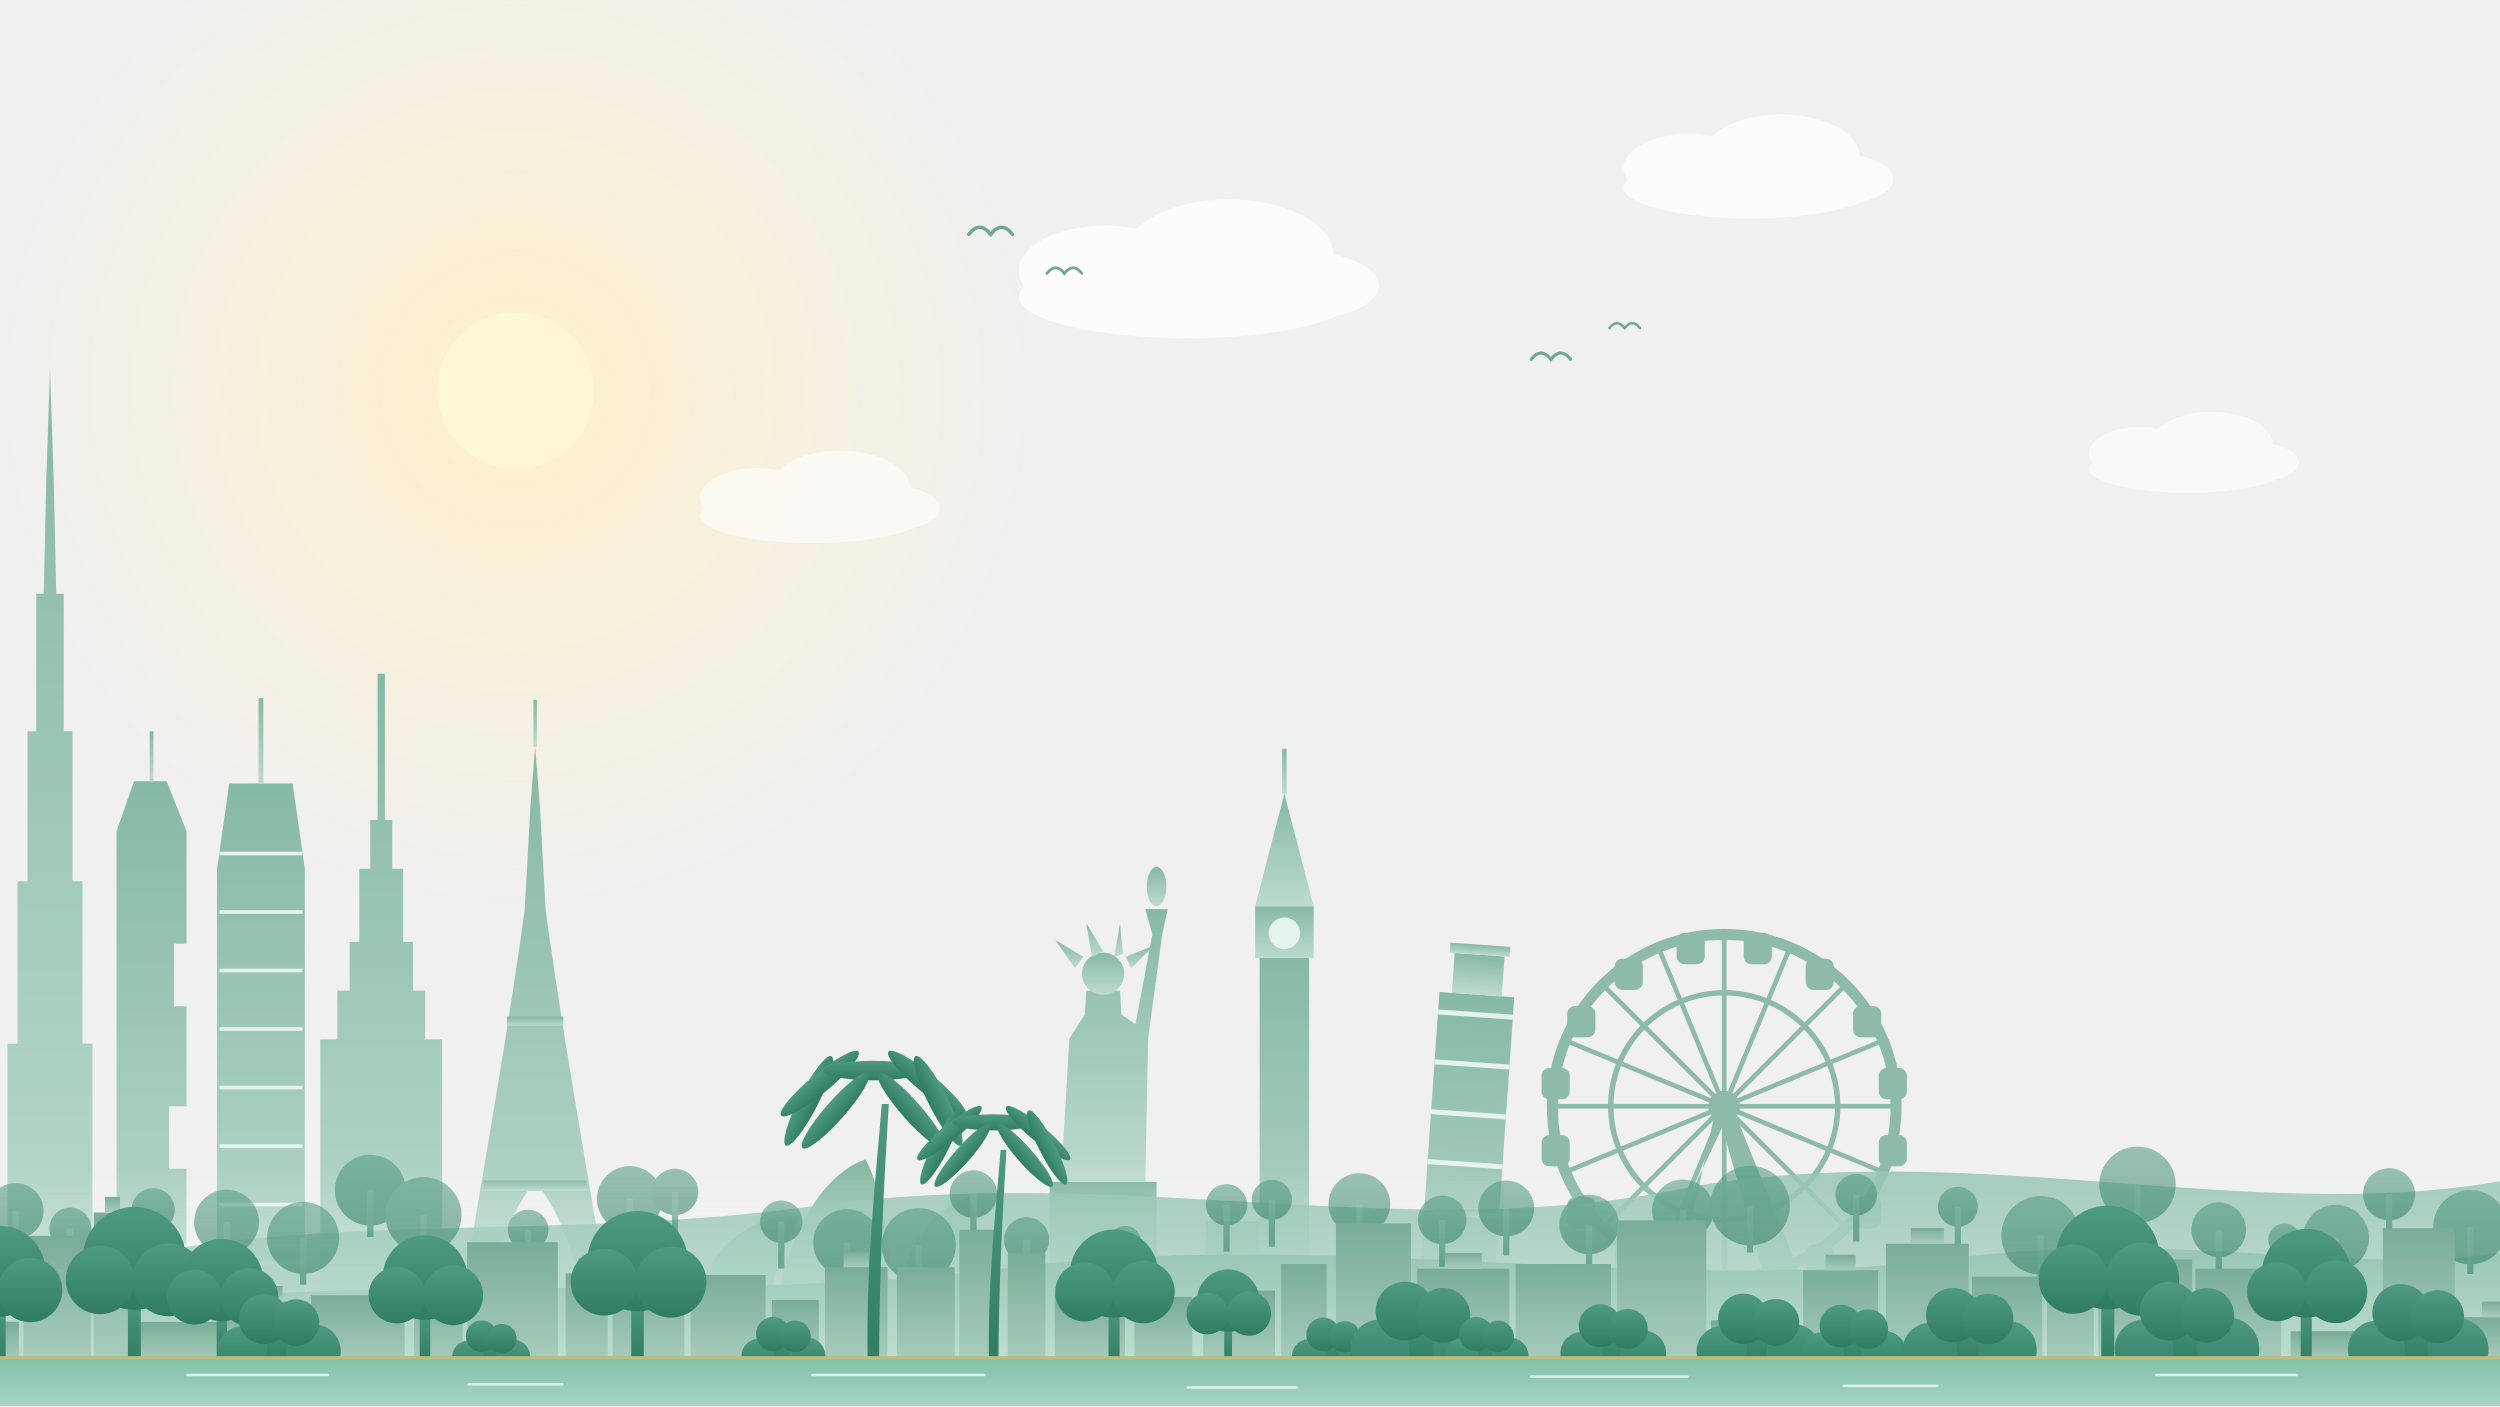
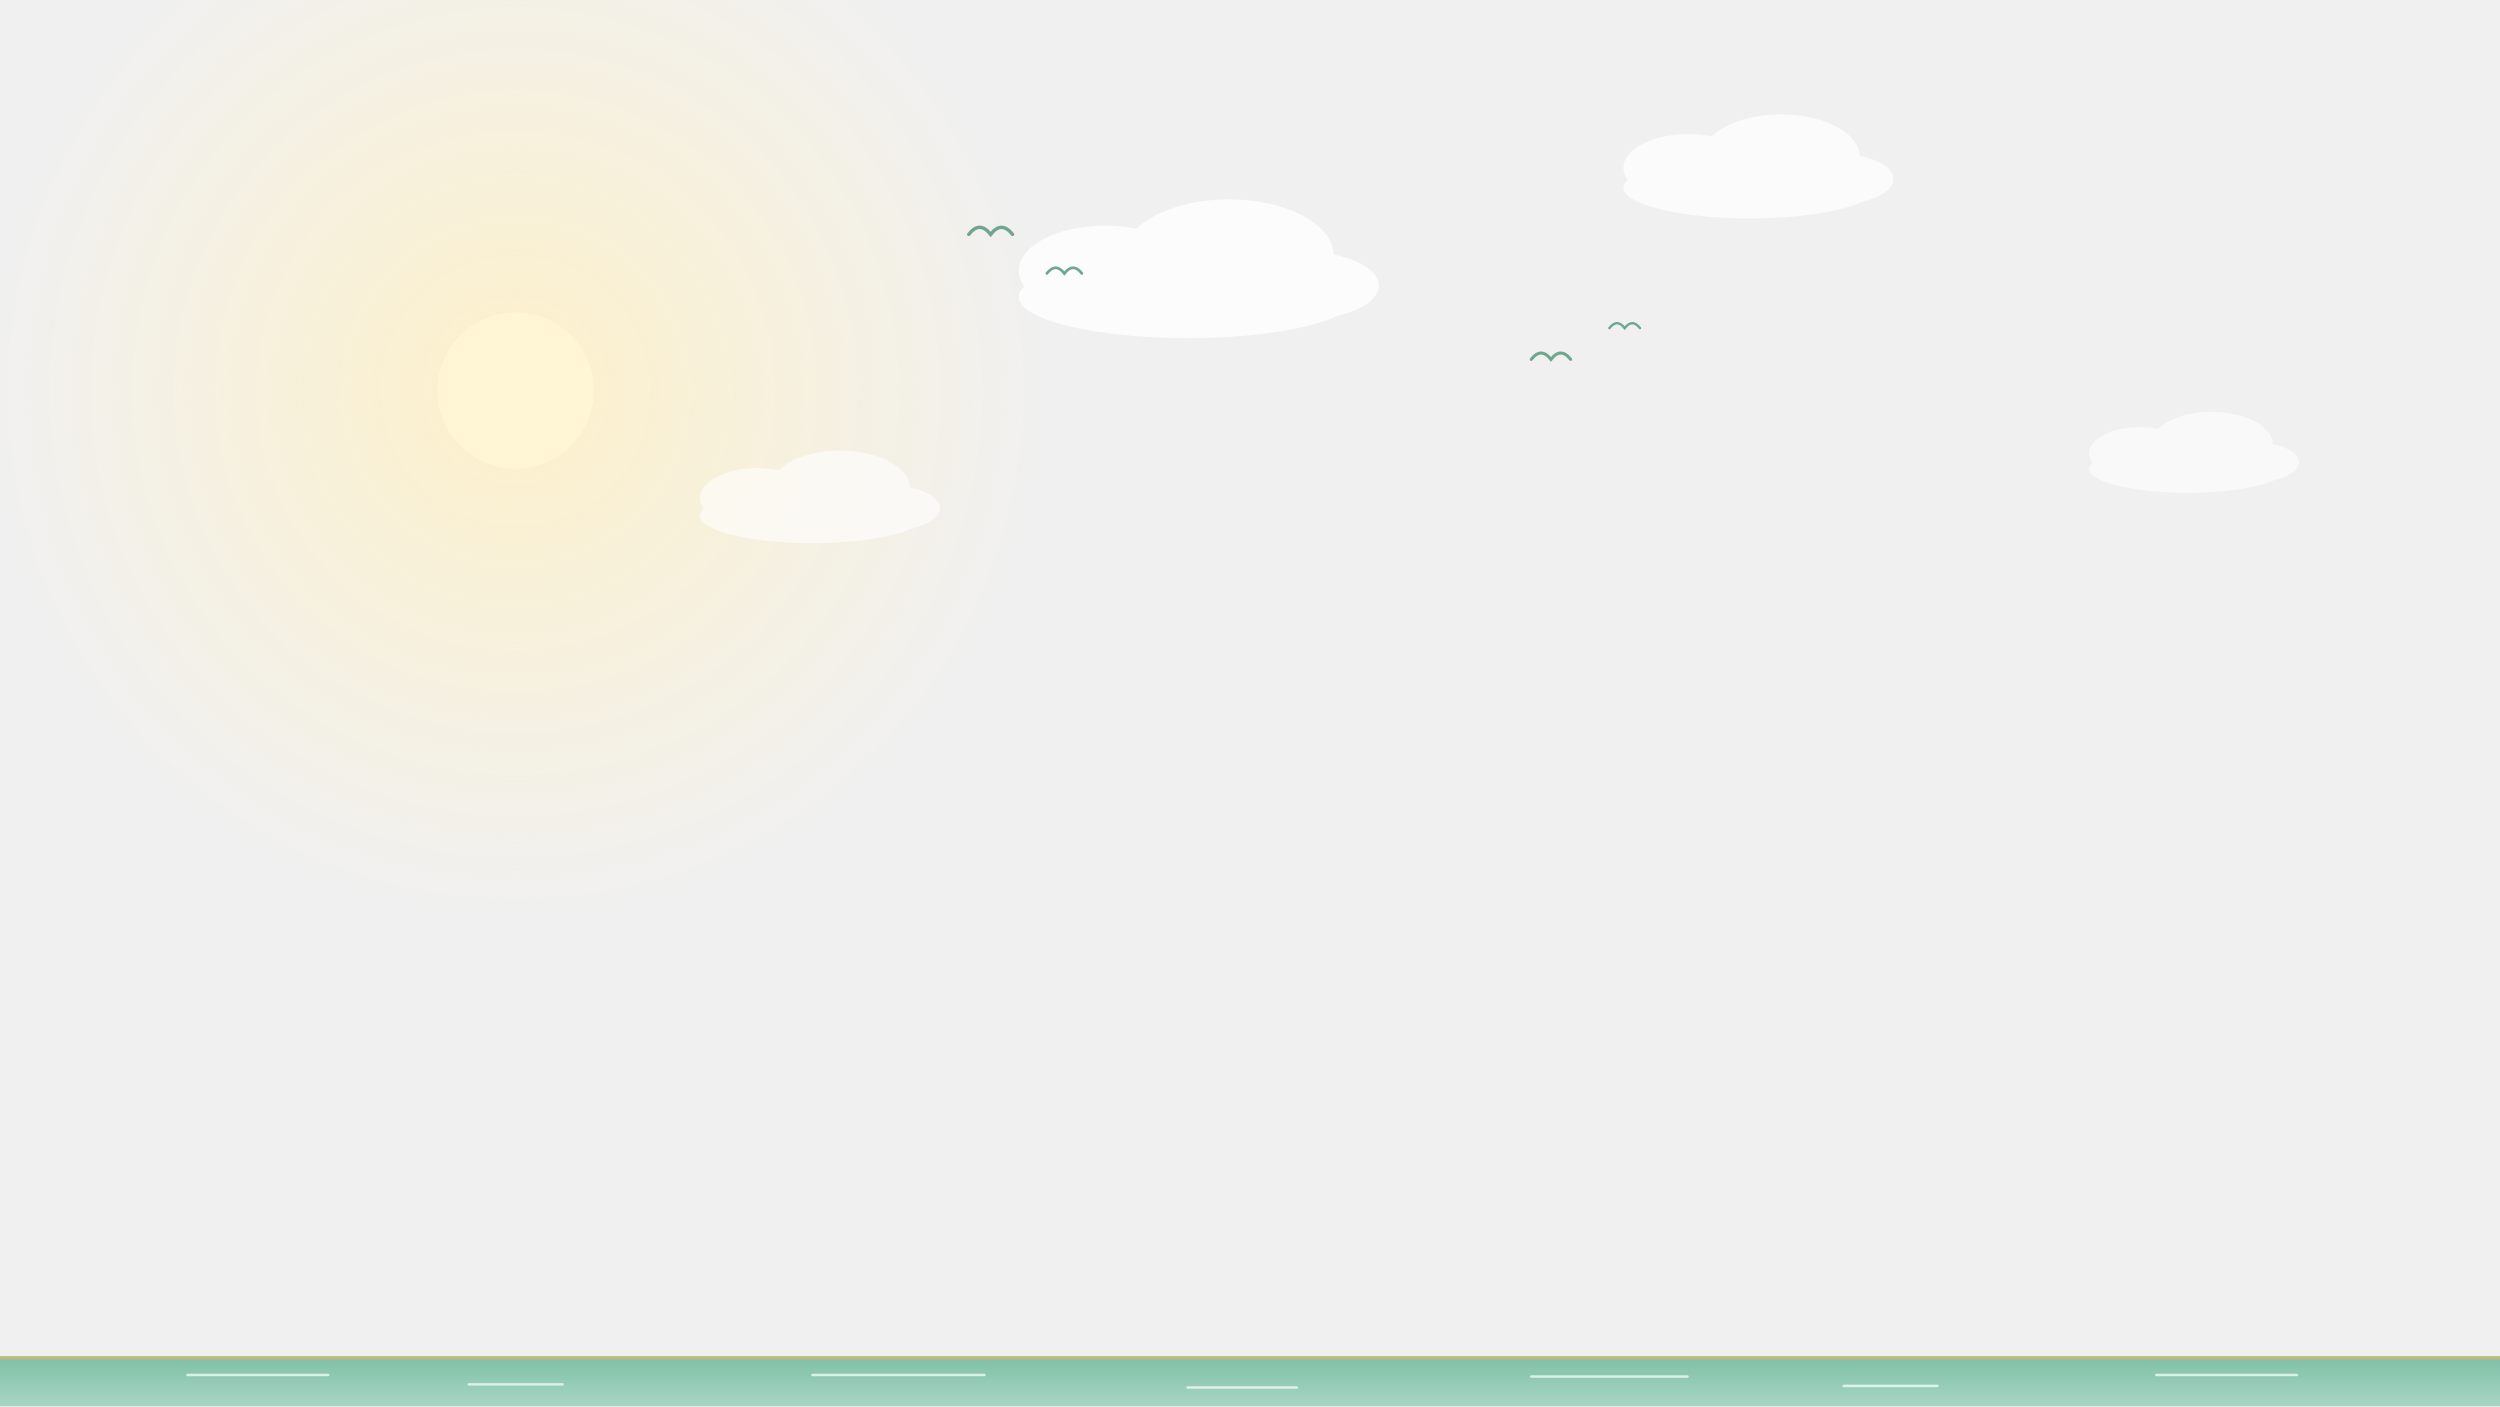
<svg xmlns="http://www.w3.org/2000/svg" width="1600" height="900" viewBox="0 0 1600 900">
  <defs>
    <radialGradient id="glow">
      <stop offset="0" stop-color="#fff1c4" stop-opacity=".85" />
      <stop offset="1" stop-color="#fff1c4" stop-opacity="0" />
    </radialGradient>
    <linearGradient id="gl" x1="0" y1="0" x2="0" y2="1">
      <stop offset="0" stop-color="#86b9a3" />
      <stop offset="1" stop-color="#bddbcd" />
    </linearGradient>
    <linearGradient id="mist" x1="0" y1="0" x2="0" y2="1">
      <stop offset="0" stop-color="#f4fbf8" stop-opacity="0" />
      <stop offset="1" stop-color="#f4fbf8" stop-opacity=".6" />
    </linearGradient>
    <linearGradient id="sea" x1="0" y1="0" x2="0" y2="1">
      <stop offset="0" stop-color="#7fbfa8" />
      <stop offset="1" stop-color="#a6d6c3" />
    </linearGradient>
    <linearGradient id="hl" x1="0" y1="0" x2="0" y2="1">
      <stop offset="0" stop-color="#98c6b3" />
      <stop offset="1" stop-color="#bfdfd0" />
    </linearGradient>
    <linearGradient id="lr" x1="0" y1="0" x2="0" y2="1">
      <stop offset="0" stop-color="#79ad97" />
      <stop offset="1" stop-color="#a9cdbd" />
    </linearGradient>
    <linearGradient id="gr" x1="0" y1="0" x2="0" y2="1">
      <stop offset="0" stop-color="#4f9a82" />
      <stop offset="1" stop-color="#2f7c63" />
    </linearGradient>
    <pattern id="win" width="12" height="16" patternUnits="userSpaceOnUse">
      <rect x="3" y="4" width="4" height="6" fill="#f2c25a" opacity=".55" />
    </pattern>
    <style>.lm{fill:url(#gl)}.lw{fill:url(#win)}.lmw{fill:none;stroke:#8dbba7}.lmw line,.lmw circle{stroke:#8dbba7;fill:none}.lmw .lmf{fill:#8dbba7;stroke:none}.lmh{fill:#e6f3ed}</style>
  </defs>
  <circle cx="330" cy="250" r="340" fill="url(#glow)" />
  <circle cx="330" cy="250" r="50" fill="#fff6d6" />
  <g transform="translate(760,190) scale(1.2)" fill="#ffffff" opacity="0.8">
    <ellipse cx="0" cy="0" rx="90" ry="22" />
    <ellipse cx="-44" cy="-14" rx="46" ry="24" />
    <ellipse cx="22" cy="-22" rx="56" ry="30" />
    <ellipse cx="62" cy="-6" rx="40" ry="18" />
  </g>
  <g transform="translate(1120,120) scale(0.9)" fill="#ffffff" opacity="0.7">
    <ellipse cx="0" cy="0" rx="90" ry="22" />
    <ellipse cx="-44" cy="-14" rx="46" ry="24" />
    <ellipse cx="22" cy="-22" rx="56" ry="30" />
    <ellipse cx="62" cy="-6" rx="40" ry="18" />
  </g>
  <g transform="translate(520,330) scale(0.8)" fill="#ffffff" opacity="0.6">
    <ellipse cx="0" cy="0" rx="90" ry="22" />
    <ellipse cx="-44" cy="-14" rx="46" ry="24" />
    <ellipse cx="22" cy="-22" rx="56" ry="30" />
    <ellipse cx="62" cy="-6" rx="40" ry="18" />
  </g>
  <g transform="translate(1400,300) scale(0.7)" fill="#ffffff" opacity="0.6">
    <ellipse cx="0" cy="0" rx="90" ry="22" />
    <ellipse cx="-44" cy="-14" rx="46" ry="24" />
    <ellipse cx="22" cy="-22" rx="56" ry="30" />
    <ellipse cx="62" cy="-6" rx="40" ry="18" />
  </g>
  <path transform="translate(620,150) scale(1)" d="M0 0 q7 -9 14 0 q7 -9 14 0" fill="none" stroke="#6fa690" stroke-width="2.2" stroke-linecap="round" />
  <path transform="translate(670,175) scale(0.8)" d="M0 0 q7 -9 14 0 q7 -9 14 0" fill="none" stroke="#6fa690" stroke-width="2.2" stroke-linecap="round" />
  <path transform="translate(980,230) scale(0.9)" d="M0 0 q7 -9 14 0 q7 -9 14 0" fill="none" stroke="#6fa690" stroke-width="2.2" stroke-linecap="round" />
  <path transform="translate(1030,210) scale(0.7)" d="M0 0 q7 -9 14 0 q7 -9 14 0" fill="none" stroke="#6fa690" stroke-width="2.2" stroke-linecap="round" />
-   <g class="lm" transform="translate(32,868) scale(0.8)">
-     <path d="M-34 0 L-34 -250 L-26 -250 L-26 -380 L-18 -380 L-18 -500 L-11 -500 L-11 -610 L-5 -610 L-3 -700 L0 -790 L3 -700 L5 -610 L11 -610 L11 -500 L18 -500 L18 -380 L26 -380 L26 -250 L34 -250 L34 0Z" />
-   </g>
-   <g class="lm" transform="translate(97,868) scale(0.8)">
-     <path d="M-28 0 V-420 L-14 -460 H12 L28 -420 V-330 L18 -330 V-280 L28 -280 V-200 L14 -200 V-150 L28 -150 V-90 L16 -90 V-50 L28 -50 V0Z" />
-     <rect x="-1.5" y="-500" width="3" height="40" />
-   </g>
-   <g class="lm" transform="translate(167,868) scale(0.78)">
-     <path d="M-36 0 V-400 L-26 -470 H26 L36 -400 V0Z" />
-     <rect x="-2" y="-540" width="4" height="70" />
-     <rect class="lmh" x="-34" y="-30" width="68" height="3" />
-     <rect class="lmh" x="-34" y="-78" width="68" height="3" />
-     <rect class="lmh" x="-34" y="-126" width="68" height="3" />
-     <rect class="lmh" x="-34" y="-174" width="68" height="3" />
-     <rect class="lmh" x="-34" y="-222" width="68" height="3" />
-     <rect class="lmh" x="-34" y="-270" width="68" height="3" />
-     <rect class="lmh" x="-34" y="-318" width="68" height="3" />
-     <rect class="lmh" x="-34" y="-366" width="68" height="3" />
-     <rect class="lmh" x="-34" y="-414" width="68" height="3" />
-   </g>
-   <g class="lm" transform="translate(244,868) scale(0.78)">
-     <path d="M-50 0 V-260 H-36 V-300 H-26 V-340 H-18 V-400 H-9 V-440 H-3 V-560 H3 V-440 H9 V-400 H18 V-340 H26 V-300 H36 V-260 H50 V0Z" />
-   </g>
-   <g class="lm" transform="translate(342.5,868) scale(0.75)">
-     <path d="M-70 0 C-52 -120 -30 -230 -9 -380 L-4 -470 L0 -520 L4 -470 L9 -380 C30 -230 52 -120 70 0 L50 0 C38 -70 30 -110 0 -150 C-30 -110 -38 -70 -50 0Z" />
-     <rect x="-44" y="-150" width="88" height="9" />
-     <rect x="-24" y="-290" width="48" height="8" />
-     <rect x="-1.5" y="-560" width="3" height="40" />
-   </g>
-   <g class="lm" transform="translate(530,868) scale(0.6)">
-     <path d="M-150 0 L-150 -20 C-140 -120 -80 -150 -30 -150 C-60 -90 -70 -40 -70 0Z" />
-     <path d="M-60 0 C-60 -90 -20 -190 40 -210 C70 -150 70 -60 60 0Z" />
-     <path d="M70 0 C70 -80 90 -150 150 -170 C170 -120 160 -50 150 0Z" />
-     <path d="M-20 0 C-20 -60 -5 -100 20 -110 C30 -80 30 -30 25 0Z" opacity=".8" />
-     <rect x="-170" y="0" width="340" height="8" />
-   </g>
-   <g class="lm" transform="translate(706,868) scale(0.9)">
-     <rect x="-52" y="-44" width="104" height="44" />
-     <rect x="-38" y="-124" width="76" height="82" />
-     <path d="M-30 -124 L-24 -226 L-13 -243 L-12 -260 L12 -260 L13 -243 L23 -236 L35 -300 L30 -318 L46 -318 L42 -300 L32 -226 L30 -124Z" />
-     <circle cx="0" cy="-272" r="15" />
-     <polygon points="-20,-276 -34,-296 -14,-284" />
-     <polygon points="-8,-284 -12,-308 0,-288" />
-     <polygon points="8,-284 12,-308 14,-286" />
-     <polygon points="20,-276 36,-292 16,-284" />
-     <ellipse cx="38" cy="-334" rx="7" ry="14" />
-   </g>
-   <g class="lm" transform="translate(822,868) scale(0.72)">
-     <rect x="-22" y="-360" width="44" height="360" />
-     <rect x="-26" y="-400" width="52" height="46" />
-     <polygon points="-26,-400 26,-400 0,-500" />
-     <rect x="-2" y="-540" width="4" height="40" />
-     <circle class="lmh" cx="0" cy="-376" r="14" />
-     <rect x="-70" y="-120" width="48" height="120" />
-     <rect x="-100" y="-90" width="40" height="90" />
-   </g>
-   <g class="lm" transform="translate(929,868) scale(0.8)">
-     <g transform="rotate(4)">
-       <rect x="-30" y="-290" width="60" height="290" />
-       <rect x="-20" y="-322" width="40" height="32" />
-       <rect x="-24" y="-330" width="48" height="8" />
-       <rect class="lmh" x="-30" y="-36" width="60" height="4" />
-       <rect class="lmh" x="-30" y="-76" width="60" height="4" />
-       <rect class="lmh" x="-30" y="-116" width="60" height="4" />
-       <rect class="lmh" x="-30" y="-156" width="60" height="4" />
-       <rect class="lmh" x="-30" y="-196" width="60" height="4" />
-       <rect class="lmh" x="-30" y="-236" width="60" height="4" />
-       <rect class="lmh" x="-30" y="-276" width="60" height="4" />
-     </g>
-   </g>
-   <g class="lm lmw">
-     <circle cx="1103.5" cy="708" r="110" fill="none" stroke-width="7" />
-     <circle cx="1103.5" cy="708" r="72.6" fill="none" stroke-width="3.5" />
-     <line x1="1103.5" y1="708" x2="1213.5" y2="708" stroke-width="3" />
-     <line x1="1103.5" y1="708" x2="1205.127" y2="750.095" stroke-width="3" />
-     <line x1="1103.5" y1="708" x2="1181.282" y2="785.782" stroke-width="3" />
-     <line x1="1103.5" y1="708" x2="1145.595" y2="809.627" stroke-width="3" />
-     <line x1="1103.5" y1="708" x2="1103.5" y2="818" stroke-width="3" />
-     <line x1="1103.5" y1="708" x2="1061.405" y2="809.627" stroke-width="3" />
-     <line x1="1103.5" y1="708" x2="1025.718" y2="785.782" stroke-width="3" />
-     <line x1="1103.5" y1="708" x2="1001.873" y2="750.095" stroke-width="3" />
-     <line x1="1103.5" y1="708" x2="993.5" y2="708" stroke-width="3" />
-     <line x1="1103.5" y1="708" x2="1001.873" y2="665.905" stroke-width="3" />
-     <line x1="1103.5" y1="708" x2="1025.718" y2="630.218" stroke-width="3" />
-     <line x1="1103.5" y1="708" x2="1061.405" y2="606.373" stroke-width="3" />
-     <line x1="1103.5" y1="708" x2="1103.5" y2="598" stroke-width="3" />
-     <line x1="1103.5" y1="708" x2="1145.595" y2="606.373" stroke-width="3" />
-     <line x1="1103.5" y1="708" x2="1181.282" y2="630.218" stroke-width="3" />
-     <line x1="1103.5" y1="708" x2="1205.127" y2="665.905" stroke-width="3" />
-     <rect class="lmf" x="1202.386" y="726.46" width="18" height="20" rx="5" />
-     <rect class="lmf" x="1185.962" y="766.113" width="18" height="20" rx="5" />
-     <rect class="lmf" x="1155.613" y="796.462" width="18" height="20" rx="5" />
-     <rect class="lmf" x="1115.96" y="812.886" width="18" height="20" rx="5" />
-     <rect class="lmf" x="1073.04" y="812.886" width="18" height="20" rx="5" />
-     <rect class="lmf" x="1033.387" y="796.462" width="18" height="20" rx="5" />
-     <rect class="lmf" x="1003.038" y="766.113" width="18" height="20" rx="5" />
-     <rect class="lmf" x="986.614" y="726.46" width="18" height="20" rx="5" />
-     <rect class="lmf" x="986.614" y="683.54" width="18" height="20" rx="5" />
-     <rect class="lmf" x="1003.038" y="643.887" width="18" height="20" rx="5" />
-     <rect class="lmf" x="1033.387" y="613.538" width="18" height="20" rx="5" />
-     <rect class="lmf" x="1073.04" y="597.114" width="18" height="20" rx="5" />
-     <rect class="lmf" x="1115.96" y="597.114" width="18" height="20" rx="5" />
-     <rect class="lmf" x="1155.613" y="613.538" width="18" height="20" rx="5" />
-     <rect class="lmf" x="1185.962" y="643.887" width="18" height="20" rx="5" />
-     <rect class="lmf" x="1202.386" y="683.54" width="18" height="20" rx="5" />
-     <circle class="lmf" cx="1103.5" cy="708" r="10" />
-     <polygon class="lmf" points="1098.5,708 1108.5,708 1173.5,868 1143.5,868" />
-     <polygon class="lmf" points="1098.5,708 1108.5,708 1033.5,868 1063.5,868" />
-   </g>
-   <rect x="0" y="748" width="1600" height="124" fill="url(#mist)" />
-   <path fill="url(#hl)" d="M0 828 C160 768 330 798 520 772 C720 744 900 798 1080 760 C1260 728 1440 784 1600 756 V872 H0Z" opacity=".85" />
-   <path fill="url(#hl)" d="M0 846 C220 808 420 838 640 812 C860 784 1060 832 1260 804 C1400 788 1500 816 1600 802 V872 H0Z" />
-   <g fill="url(#gr)" opacity=".55">
-     <circle cx="10" cy="775.059" r="17.872" />
-     <rect x="8" y="775.059" width="4" height="30" />
-     <circle cx="45" cy="786.265" r="13.406" />
-     <rect x="43" y="786.265" width="4" height="30" />
-     <circle cx="98" cy="774.292" r="13.848" />
-     <rect x="96" y="774.292" width="4" height="30" />
-     <circle cx="145" cy="782.143" r="20.748" />
-     <rect x="143" y="782.143" width="4" height="30" />
-     <circle cx="194" cy="792.242" r="23.055" />
-     <rect x="192" y="792.242" width="4" height="30" />
-     <circle cx="237" cy="761.722" r="22.703" />
-     <rect x="235" y="761.722" width="4" height="30" />
-     <circle cx="271" cy="777.706" r="24.348" />
-     <rect x="269" y="777.706" width="4" height="30" />
-     <circle cx="338" cy="787.174" r="13.022" />
-     <rect x="336" y="787.174" width="4" height="30" />
-     <circle cx="403" cy="767.225" r="20.93" />
-     <rect x="401" y="767.225" width="4" height="30" />
-     <circle cx="432" cy="762.815" r="14.812" />
-     <rect x="430" y="762.815" width="4" height="30" />
-     <circle cx="500" cy="781.894" r="13.543" />
-     <rect x="498" y="781.894" width="4" height="30" />
-     <circle cx="542" cy="795.326" r="21.515" />
-     <rect x="540" y="795.326" width="4" height="30" />
-     <circle cx="588" cy="796.874" r="23.718" />
-     <rect x="586" y="796.874" width="4" height="30" />
-     <circle cx="623" cy="764.209" r="15.208" />
-     <rect x="621" y="764.209" width="4" height="30" />
-     <circle cx="657" cy="793.419" r="14.444" />
-     <rect x="655" y="793.419" width="4" height="30" />
-     <circle cx="720" cy="794.909" r="10.341" />
-     <rect x="718" y="794.909" width="4" height="30" />
-     <circle cx="785" cy="771.092" r="13.216" />
-     <rect x="783" y="771.092" width="4" height="30" />
-     <circle cx="814" cy="767.844" r="12.825" />
-     <rect x="812" y="767.844" width="4" height="30" />
-     <circle cx="870" cy="770.615" r="19.746" />
-     <rect x="868" y="770.615" width="4" height="30" />
-     <circle cx="923" cy="780.754" r="15.51" />
-     <rect x="921" y="780.754" width="4" height="30" />
-     <circle cx="964" cy="773.404" r="17.878" />
-     <rect x="962" y="773.404" width="4" height="30" />
-     <circle cx="1017" cy="783.664" r="19.05" />
-     <rect x="1015" y="783.664" width="4" height="30" />
-     <circle cx="1077" cy="774.526" r="19.624" />
-     <rect x="1075" y="774.526" width="4" height="30" />
-     <circle cx="1120" cy="771.592" r="25.501" />
-     <rect x="1118" y="771.592" width="4" height="30" />
-     <circle cx="1188" cy="764.605" r="13.303" />
-     <rect x="1186" y="764.605" width="4" height="30" />
-     <circle cx="1253" cy="772.352" r="12.777" />
-     <rect x="1251" y="772.352" width="4" height="30" />
-     <circle cx="1306" cy="790.604" r="25.155" />
-     <rect x="1304" y="790.604" width="4" height="30" />
-     <circle cx="1368" cy="758.272" r="24.442" />
-     <rect x="1366" y="758.272" width="4" height="30" />
-     <circle cx="1420" cy="787.016" r="17.471" />
-     <rect x="1418" y="787.016" width="4" height="30" />
-     <circle cx="1462" cy="793.356" r="10.336" />
-     <rect x="1460" y="793.356" width="4" height="30" />
-     <circle cx="1495" cy="792.259" r="21.169" />
-     <rect x="1493" y="792.259" width="4" height="30" />
-     <circle cx="1529" cy="764.305" r="16.65" />
-     <rect x="1527" y="764.305" width="4" height="30" />
-     <circle cx="1581" cy="785.398" r="23.798" />
-     <rect x="1579" y="785.398" width="4" height="30" />
-   </g>
-   <g fill="url(#lr)">
-     <rect x="-10" y="846" width="22" height="26" />
-     <rect x="15" y="791" width="43" height="81" />
-     <rect x="60" y="776" width="24" height="96" />
-     <rect x="67.2" y="766" width="9.6" height="10" />
-     <rect x="87" y="846" width="52" height="26" />
-     <rect x="143" y="833" width="54" height="39" />
-     <rect x="159.2" y="823" width="21.6" height="10" />
-     <rect x="199" y="829" width="60" height="43" />
-     <rect x="265" y="826" width="31" height="46" />
-     <rect x="274.3" y="816" width="12.4" height="10" />
-     <rect x="299" y="795" width="58" height="77" />
-     <rect x="362" y="815" width="27" height="57" />
-     <rect x="370.1" y="805" width="10.8" height="10" />
-     <rect x="392" y="817" width="46" height="55" />
-     <rect x="405.8" y="807" width="18.4" height="10" />
-     <rect x="442" y="816" width="48" height="56" />
-     <rect x="494" y="832" width="30" height="40" />
-     <rect x="528" y="811" width="40" height="61" />
-     <rect x="540" y="801" width="16" height="10" />
-     <rect x="574" y="811" width="37" height="61" />
-     <rect x="614" y="787" width="25" height="85" />
-     <rect x="645" y="802" width="24" height="70" />
-     <rect x="675" y="828" width="45" height="44" />
-     <rect x="726" y="830" width="37" height="42" />
-     <rect x="770" y="826" width="46" height="46" />
-     <rect x="820" y="809" width="29" height="63" />
-     <rect x="855" y="783" width="48" height="89" />
-     <rect x="907" y="812" width="59" height="60" />
-     <rect x="924.7" y="802" width="23.6" height="10" />
-     <rect x="970" y="809" width="61" height="63" />
-     <rect x="1035" y="781" width="57" height="91" />
-     <rect x="1095" y="845" width="53" height="27" />
-     <rect x="1154" y="813" width="48" height="59" />
-     <rect x="1168.4" y="803" width="19.2" height="10" />
-     <rect x="1207" y="796" width="53" height="76" />
-     <rect x="1222.9" y="786" width="21.2" height="10" />
-     <rect x="1262" y="817" width="45" height="55" />
-     <rect x="1310" y="804" width="30" height="68" />
-     <rect x="1343" y="806" width="60" height="66" />
-     <rect x="1405" y="812" width="55" height="60" />
-     <rect x="1466" y="852" width="55" height="20" />
-     <rect x="1525" y="786" width="46" height="86" />
-     <rect x="1574" y="843" width="48" height="29" />
-     <rect x="1588.4" y="833" width="19.2" height="10" />
-   </g>
-   <g fill="url(#gr)">
-     <g transform="translate(0,874) scale(1.208895)">
-       <rect x="-3" y="-34" width="6" height="34" />
-       <circle cx="0" cy="-50" r="24" />
-       <circle cx="-16" cy="-40" r="16" />
-       <circle cx="16" cy="-40" r="17" />
-     </g>
-     <g transform="translate(86,874) scale(1.372666)">
-       <rect x="-3" y="-34" width="6" height="34" />
-       <circle cx="0" cy="-50" r="24" />
-       <circle cx="-16" cy="-40" r="16" />
-       <circle cx="16" cy="-40" r="17" />
-     </g>
-     <g transform="translate(142,874) scale(1.096091)">
-       <rect x="-3" y="-34" width="6" height="34" />
-       <circle cx="0" cy="-50" r="24" />
-       <circle cx="-16" cy="-40" r="16" />
-       <circle cx="16" cy="-40" r="17" />
-     </g>
-     <g transform="translate(178,874) scale(1.14567)">
-       <circle cx="0" cy="-16" r="18" />
-       <circle cx="-20" cy="-8" r="14" />
-       <circle cx="20" cy="-8" r="15" />
-       <circle cx="-8" cy="-26" r="14" />
-       <circle cx="10" cy="-24" r="13" />
-     </g>
-     <g transform="translate(272,874) scale(1.127082)">
-       <rect x="-3" y="-34" width="6" height="34" />
-       <circle cx="0" cy="-50" r="24" />
-       <circle cx="-16" cy="-40" r="16" />
-       <circle cx="16" cy="-40" r="17" />
-     </g>
-     <g transform="translate(314,874) scale(0.7217992)">
-       <circle cx="0" cy="-16" r="18" />
-       <circle cx="-20" cy="-8" r="14" />
-       <circle cx="20" cy="-8" r="15" />
-       <circle cx="-8" cy="-26" r="14" />
-       <circle cx="10" cy="-24" r="13" />
-     </g>
-     <g transform="translate(408,874) scale(1.336703)">
-       <rect x="-3" y="-34" width="6" height="34" />
-       <circle cx="0" cy="-50" r="24" />
-       <circle cx="-16" cy="-40" r="16" />
-       <circle cx="16" cy="-40" r="17" />
-     </g>
-     <g transform="translate(501,874) scale(0.7779372)">
-       <circle cx="0" cy="-16" r="18" />
-       <circle cx="-20" cy="-8" r="14" />
-       <circle cx="20" cy="-8" r="15" />
-       <circle cx="-8" cy="-26" r="14" />
-       <circle cx="10" cy="-24" r="13" />
-     </g>
-     <g transform="translate(559,876) scale(0.8917886)">
-       <path d="M-4 0 C-6 -70 2 -140 6 -190 L11 -190 C8 -140 4 -70 4 0Z" />
-       <ellipse cx="-42" cy="-195" rx="36" ry="7" transform="rotate(-63 -42 -190)" />
-       <ellipse cx="-26.4" cy="-209" rx="36" ry="7" transform="rotate(-39.6 -26.4 -190)" />
-       <ellipse cx="0" cy="-214" rx="36" ry="7" transform="rotate(0 0 -190)" />
-       <ellipse cx="26.4" cy="-209" rx="36" ry="7" transform="rotate(39.6 26.4 -190)" />
-       <ellipse cx="42" cy="-195" rx="36" ry="7" transform="rotate(63 42 -190)" />
-       <ellipse cx="-32.4" cy="-183" rx="36" ry="7" transform="rotate(-48.6 -32.4 -190)" />
-       <ellipse cx="32.4" cy="-183" rx="36" ry="7" transform="rotate(48.6 32.4 -190)" />
-     </g>
-     <g transform="translate(636,876) scale(0.7368531)">
-       <path d="M-4 0 C-6 -70 2 -140 6 -190 L11 -190 C8 -140 4 -70 4 0Z" />
-       <ellipse cx="-42" cy="-195" rx="36" ry="7" transform="rotate(-63 -42 -190)" />
-       <ellipse cx="-26.4" cy="-209" rx="36" ry="7" transform="rotate(-39.6 -26.4 -190)" />
-       <ellipse cx="0" cy="-214" rx="36" ry="7" transform="rotate(0 0 -190)" />
-       <ellipse cx="26.4" cy="-209" rx="36" ry="7" transform="rotate(39.6 26.4 -190)" />
-       <ellipse cx="42" cy="-195" rx="36" ry="7" transform="rotate(63 42 -190)" />
-       <ellipse cx="-32.4" cy="-183" rx="36" ry="7" transform="rotate(-48.6 -32.4 -190)" />
-       <ellipse cx="32.4" cy="-183" rx="36" ry="7" transform="rotate(48.6 32.4 -190)" />
-     </g>
-     <g transform="translate(713,874) scale(1.177651)">
-       <rect x="-3" y="-34" width="6" height="34" />
-       <circle cx="0" cy="-50" r="24" />
-       <circle cx="-16" cy="-40" r="16" />
-       <circle cx="16" cy="-40" r="17" />
-     </g>
-     <g transform="translate(786,874) scale(0.8321122)">
-       <rect x="-3" y="-34" width="6" height="34" />
-       <circle cx="0" cy="-50" r="24" />
-       <circle cx="-16" cy="-40" r="16" />
-       <circle cx="16" cy="-40" r="17" />
-     </g>
-     <g transform="translate(853,874) scale(0.7683689)">
-       <circle cx="0" cy="-16" r="18" />
-       <circle cx="-20" cy="-8" r="14" />
-       <circle cx="20" cy="-8" r="15" />
-       <circle cx="-8" cy="-26" r="14" />
-       <circle cx="10" cy="-24" r="13" />
-     </g>
-     <g transform="translate(910,874) scale(1.344069)">
-       <circle cx="0" cy="-16" r="18" />
-       <circle cx="-20" cy="-8" r="14" />
-       <circle cx="20" cy="-8" r="15" />
-       <circle cx="-8" cy="-26" r="14" />
-       <circle cx="10" cy="-24" r="13" />
-     </g>
-     <g transform="translate(951,874) scale(0.7770035)">
-       <circle cx="0" cy="-16" r="18" />
-       <circle cx="-20" cy="-8" r="14" />
-       <circle cx="20" cy="-8" r="15" />
-       <circle cx="-8" cy="-26" r="14" />
-       <circle cx="10" cy="-24" r="13" />
-     </g>
-     <g transform="translate(1032,874) scale(0.9806424)">
-       <circle cx="0" cy="-16" r="18" />
-       <circle cx="-20" cy="-8" r="14" />
-       <circle cx="20" cy="-8" r="15" />
-       <circle cx="-8" cy="-26" r="14" />
-       <circle cx="10" cy="-24" r="13" />
-     </g>
-     <g transform="translate(1125,874) scale(1.152545)">
-       <circle cx="0" cy="-16" r="18" />
-       <circle cx="-20" cy="-8" r="14" />
-       <circle cx="20" cy="-8" r="15" />
-       <circle cx="-8" cy="-26" r="14" />
-       <circle cx="10" cy="-24" r="13" />
-     </g>
-     <g transform="translate(1186,874) scale(0.9739635)">
-       <circle cx="0" cy="-16" r="18" />
-       <circle cx="-20" cy="-8" r="14" />
-       <circle cx="20" cy="-8" r="15" />
-       <circle cx="-8" cy="-26" r="14" />
-       <circle cx="10" cy="-24" r="13" />
-     </g>
-     <g transform="translate(1260,874) scale(1.243197)">
-       <circle cx="0" cy="-16" r="18" />
-       <circle cx="-20" cy="-8" r="14" />
-       <circle cx="20" cy="-8" r="15" />
-       <circle cx="-8" cy="-26" r="14" />
-       <circle cx="10" cy="-24" r="13" />
-     </g>
-     <g transform="translate(1349,874) scale(1.383337)">
-       <rect x="-3" y="-34" width="6" height="34" />
-       <circle cx="0" cy="-50" r="24" />
-       <circle cx="-16" cy="-40" r="16" />
-       <circle cx="16" cy="-40" r="17" />
-     </g>
-     <g transform="translate(1399,874) scale(1.341384)">
-       <circle cx="0" cy="-16" r="18" />
-       <circle cx="-20" cy="-8" r="14" />
-       <circle cx="20" cy="-8" r="15" />
-       <circle cx="-8" cy="-26" r="14" />
-       <circle cx="10" cy="-24" r="13" />
-     </g>
-     <g transform="translate(1476,874) scale(1.182719)">
-       <rect x="-3" y="-34" width="6" height="34" />
-       <circle cx="0" cy="-50" r="24" />
-       <circle cx="-16" cy="-40" r="16" />
-       <circle cx="16" cy="-40" r="17" />
-     </g>
-     <g transform="translate(1547,874) scale(1.304112)">
-       <circle cx="0" cy="-16" r="18" />
-       <circle cx="-20" cy="-8" r="14" />
-       <circle cx="20" cy="-8" r="15" />
-       <circle cx="-8" cy="-26" r="14" />
-       <circle cx="10" cy="-24" r="13" />
-     </g>
-   </g>
  <rect x="0" y="868" width="1600" height="32" fill="url(#sea)" />
  <g stroke="#ffffff" stroke-width="1.6" stroke-linecap="round" opacity=".7">
    <line x1="120" y1="880" x2="210" y2="880" />
    <line x1="300" y1="886" x2="360" y2="886" />
    <line x1="520" y1="880" x2="630" y2="880" />
    <line x1="760" y1="888" x2="830" y2="888" />
    <line x1="980" y1="881" x2="1080" y2="881" />
    <line x1="1180" y1="887" x2="1240" y2="887" />
    <line x1="1380" y1="880" x2="1470" y2="880" />
  </g>
  <rect x="0" y="868" width="1600" height="2" fill="#e0b862" opacity=".7" />
</svg>
